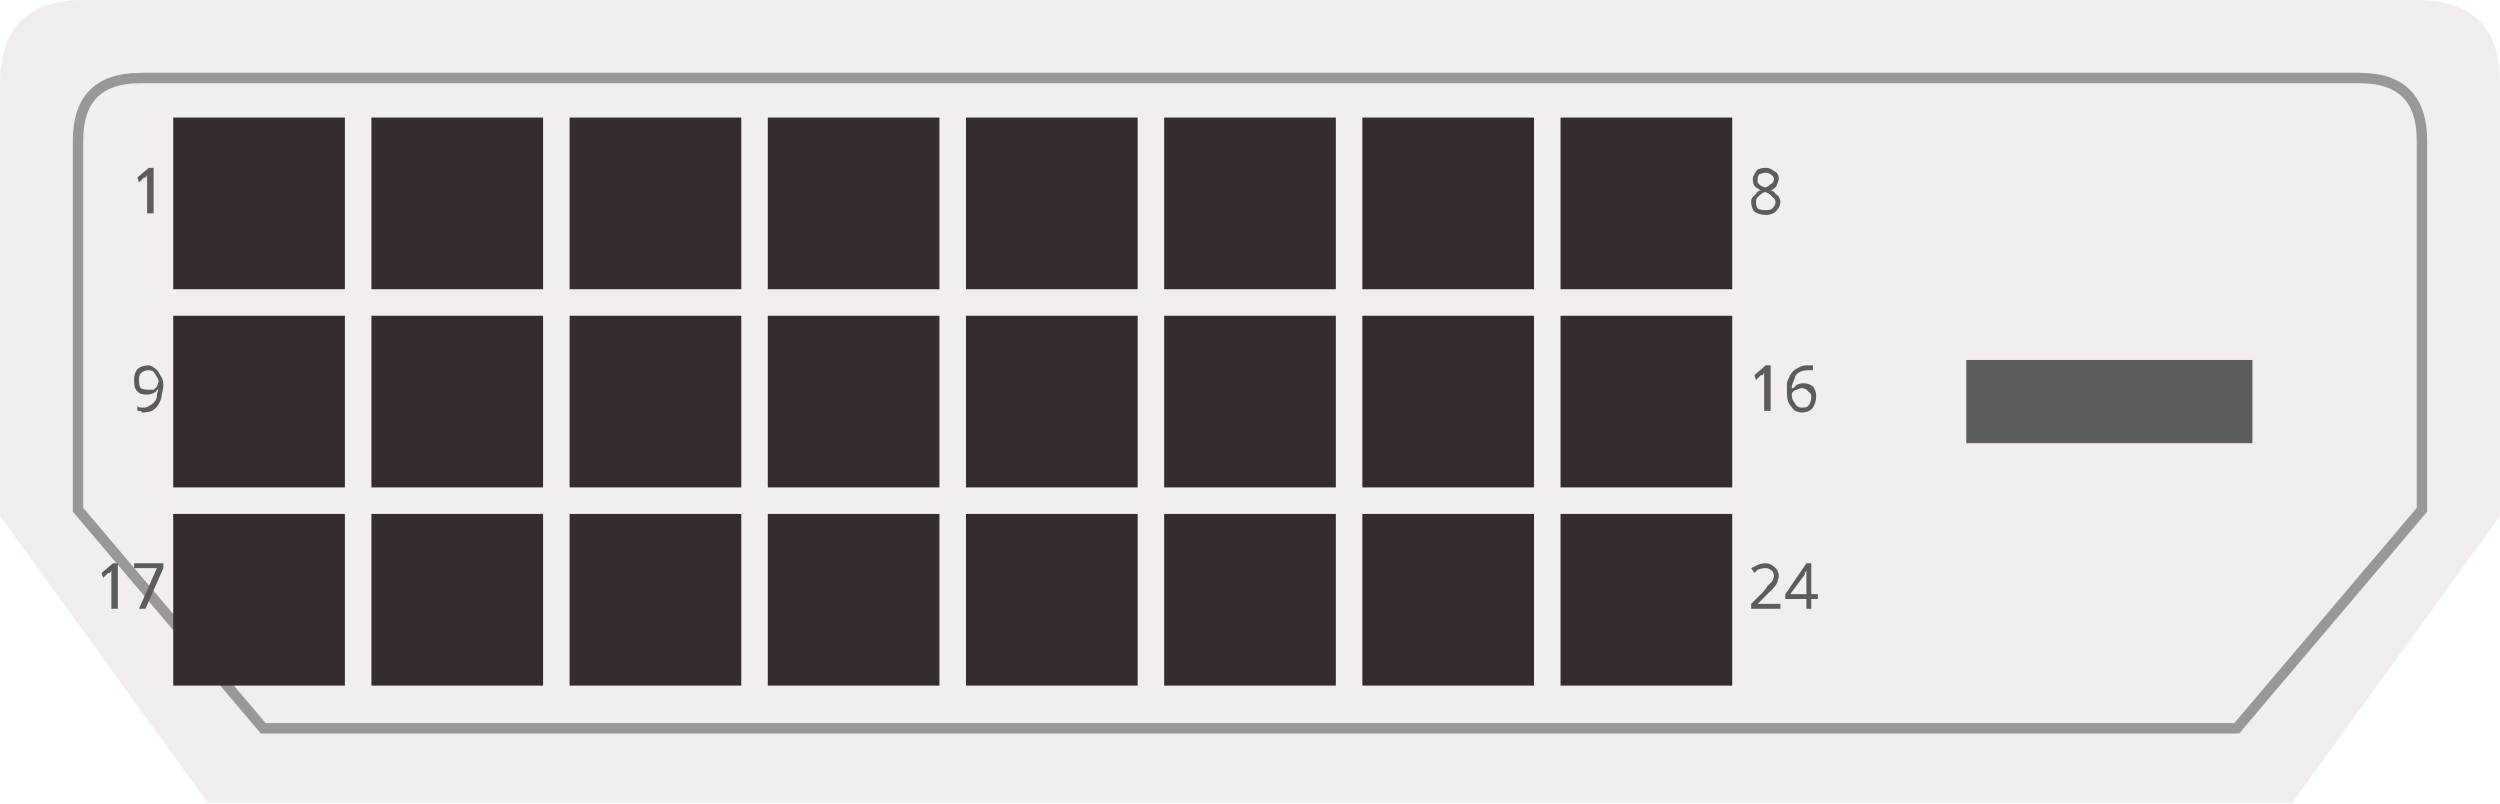
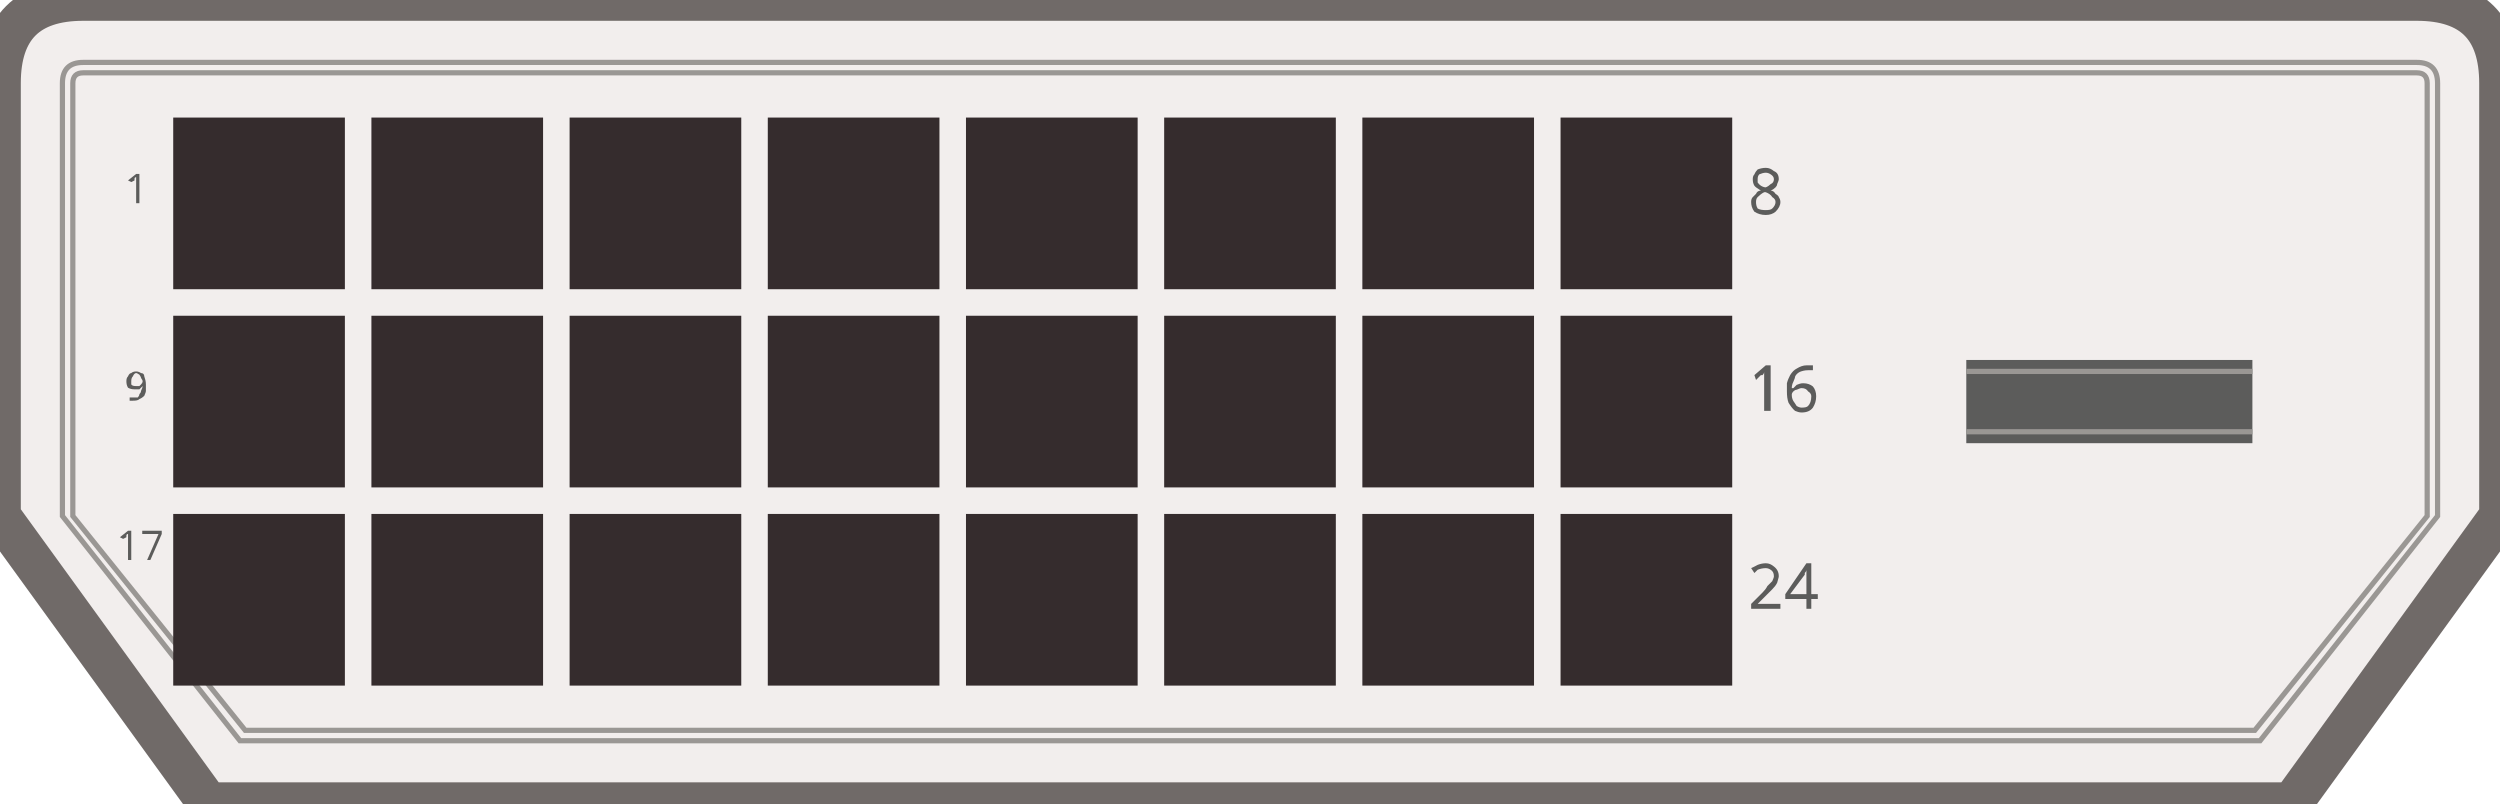
<svg xmlns="http://www.w3.org/2000/svg" width="24.03mm" height="7.72mm" viewBox="0 0 24.03 7.72">
-   <path id="shell" d="M0.8,0 H23.23 Q24.03,0 24.03,0.8 V4.96 L22.03,7.72 H2.0 L0,4.96 V0.8 Q0,0 0.8,0 Z" fill="#f2eeed" />
-   <path id="inner-line" d="M1.35,0.75 H22.68 Q23.28,0.75 23.28,1.35 V4.9 L21.5,7.0 H2.53 L0.75,4.9 V1.35 Q0.75,0.75 1.35,0.75 Z" fill="none" stroke="#9a9794" stroke-width="0.1" />
+   <path id="shell" d="M0.8,0 H23.23 Q24.03,0 24.03,0.8 V4.96 L22.03,7.72 H2.0 L0,4.96 V0.8 Q0,0 0.8,0 Z" fill="#f2eeed" stroke="#706a68" stroke-width="0.4" />
+   <path id="inner-line-1" d="M0.8,0.6 H23.23 Q23.43,0.6 23.43,0.8 V4.96 L21.724,7.12 H2.306 L0.6,4.96 V0.8 Q0.6,0.6 0.8,0.6 Z" fill="none" stroke="#9a9794" stroke-width="0.05" />
+   <path id="inner-line-2" d="M0.8,0.7 H23.23 Q23.33,0.7 23.33,0.8 V4.96 L21.673,7.02 H2.357 L0.7,4.96 V0.8 Q0.7,0.7 0.8,0.7 Z" fill="none" stroke="#9a9794" stroke-width="0.05" />
  <g id="cells" fill="#352c2d">
    <rect id="cell-1-1" x="1.665" y="1.13" width="1.65" height="1.65" />
    <rect id="cell-1-2" x="3.57" y="1.13" width="1.65" height="1.65" />
    <rect id="cell-1-3" x="5.475" y="1.13" width="1.65" height="1.65" />
    <rect id="cell-1-4" x="7.38" y="1.13" width="1.65" height="1.65" />
    <rect id="cell-1-5" x="9.285" y="1.13" width="1.65" height="1.65" />
    <rect id="cell-1-6" x="11.19" y="1.13" width="1.65" height="1.65" />
    <rect id="cell-1-7" x="13.095" y="1.13" width="1.65" height="1.65" />
    <rect id="cell-1-8" x="15.0" y="1.13" width="1.65" height="1.65" />
    <rect id="cell-2-1" x="1.665" y="3.035" width="1.65" height="1.65" />
    <rect id="cell-2-2" x="3.57" y="3.035" width="1.65" height="1.65" />
    <rect id="cell-2-3" x="5.475" y="3.035" width="1.65" height="1.65" />
    <rect id="cell-2-4" x="7.38" y="3.035" width="1.65" height="1.65" />
    <rect id="cell-2-5" x="9.285" y="3.035" width="1.65" height="1.65" />
    <rect id="cell-2-6" x="11.19" y="3.035" width="1.65" height="1.65" />
    <rect id="cell-2-7" x="13.095" y="3.035" width="1.65" height="1.65" />
    <rect id="cell-2-8" x="15.0" y="3.035" width="1.65" height="1.65" />
    <rect id="cell-3-1" x="1.665" y="4.94" width="1.65" height="1.65" />
    <rect id="cell-3-2" x="3.57" y="4.94" width="1.65" height="1.65" />
    <rect id="cell-3-3" x="5.475" y="4.94" width="1.65" height="1.65" />
    <rect id="cell-3-4" x="7.38" y="4.94" width="1.65" height="1.65" />
    <rect id="cell-3-5" x="9.285" y="4.94" width="1.65" height="1.65" />
    <rect id="cell-3-6" x="11.19" y="4.94" width="1.65" height="1.65" />
    <rect id="cell-3-7" x="13.095" y="4.94" width="1.65" height="1.65" />
    <rect id="cell-3-8" x="15.0" y="4.94" width="1.65" height="1.65" />
  </g>
  <g id="silkscreen" font-family="sans-serif" fill="#5c5c5b">
-     <text id="num-1" x="1.6" y="2.05" font-size="0.6" text-anchor="end">1</text>
-     <text id="num-9" x="1.6" y="3.95" font-size="0.6" text-anchor="end">9</text>
-     <text id="num-17" x="1.6" y="5.85" font-size="0.6" text-anchor="end">17</text>
+     <text id="num-1" x="1.2" y="1.95" font-size="0.4" text-anchor="start">1</text>
+     <text id="num-9" x="1.2" y="3.85" font-size="0.4" text-anchor="start">9</text>
+     <text id="num-17" x="1.12" y="5.38" font-size="0.4" text-anchor="start">17</text>
    <text id="num-8" x="16.8" y="2.05" font-size="0.6">8</text>
    <text id="num-16" x="16.8" y="3.95" font-size="0.6">16</text>
    <text id="num-24" x="16.8" y="5.85" font-size="0.6">24</text>
  </g>
  <rect id="blade" x="18.9" y="3.46" width="2.75" height="0.8" fill="#5c5c5b" />
+   <path id="blade-line" d="M18.9,3.57 H21.65 M18.9,4.15 H21.65" fill="none" stroke="#9a9794" stroke-width="0.05" />
</svg>
